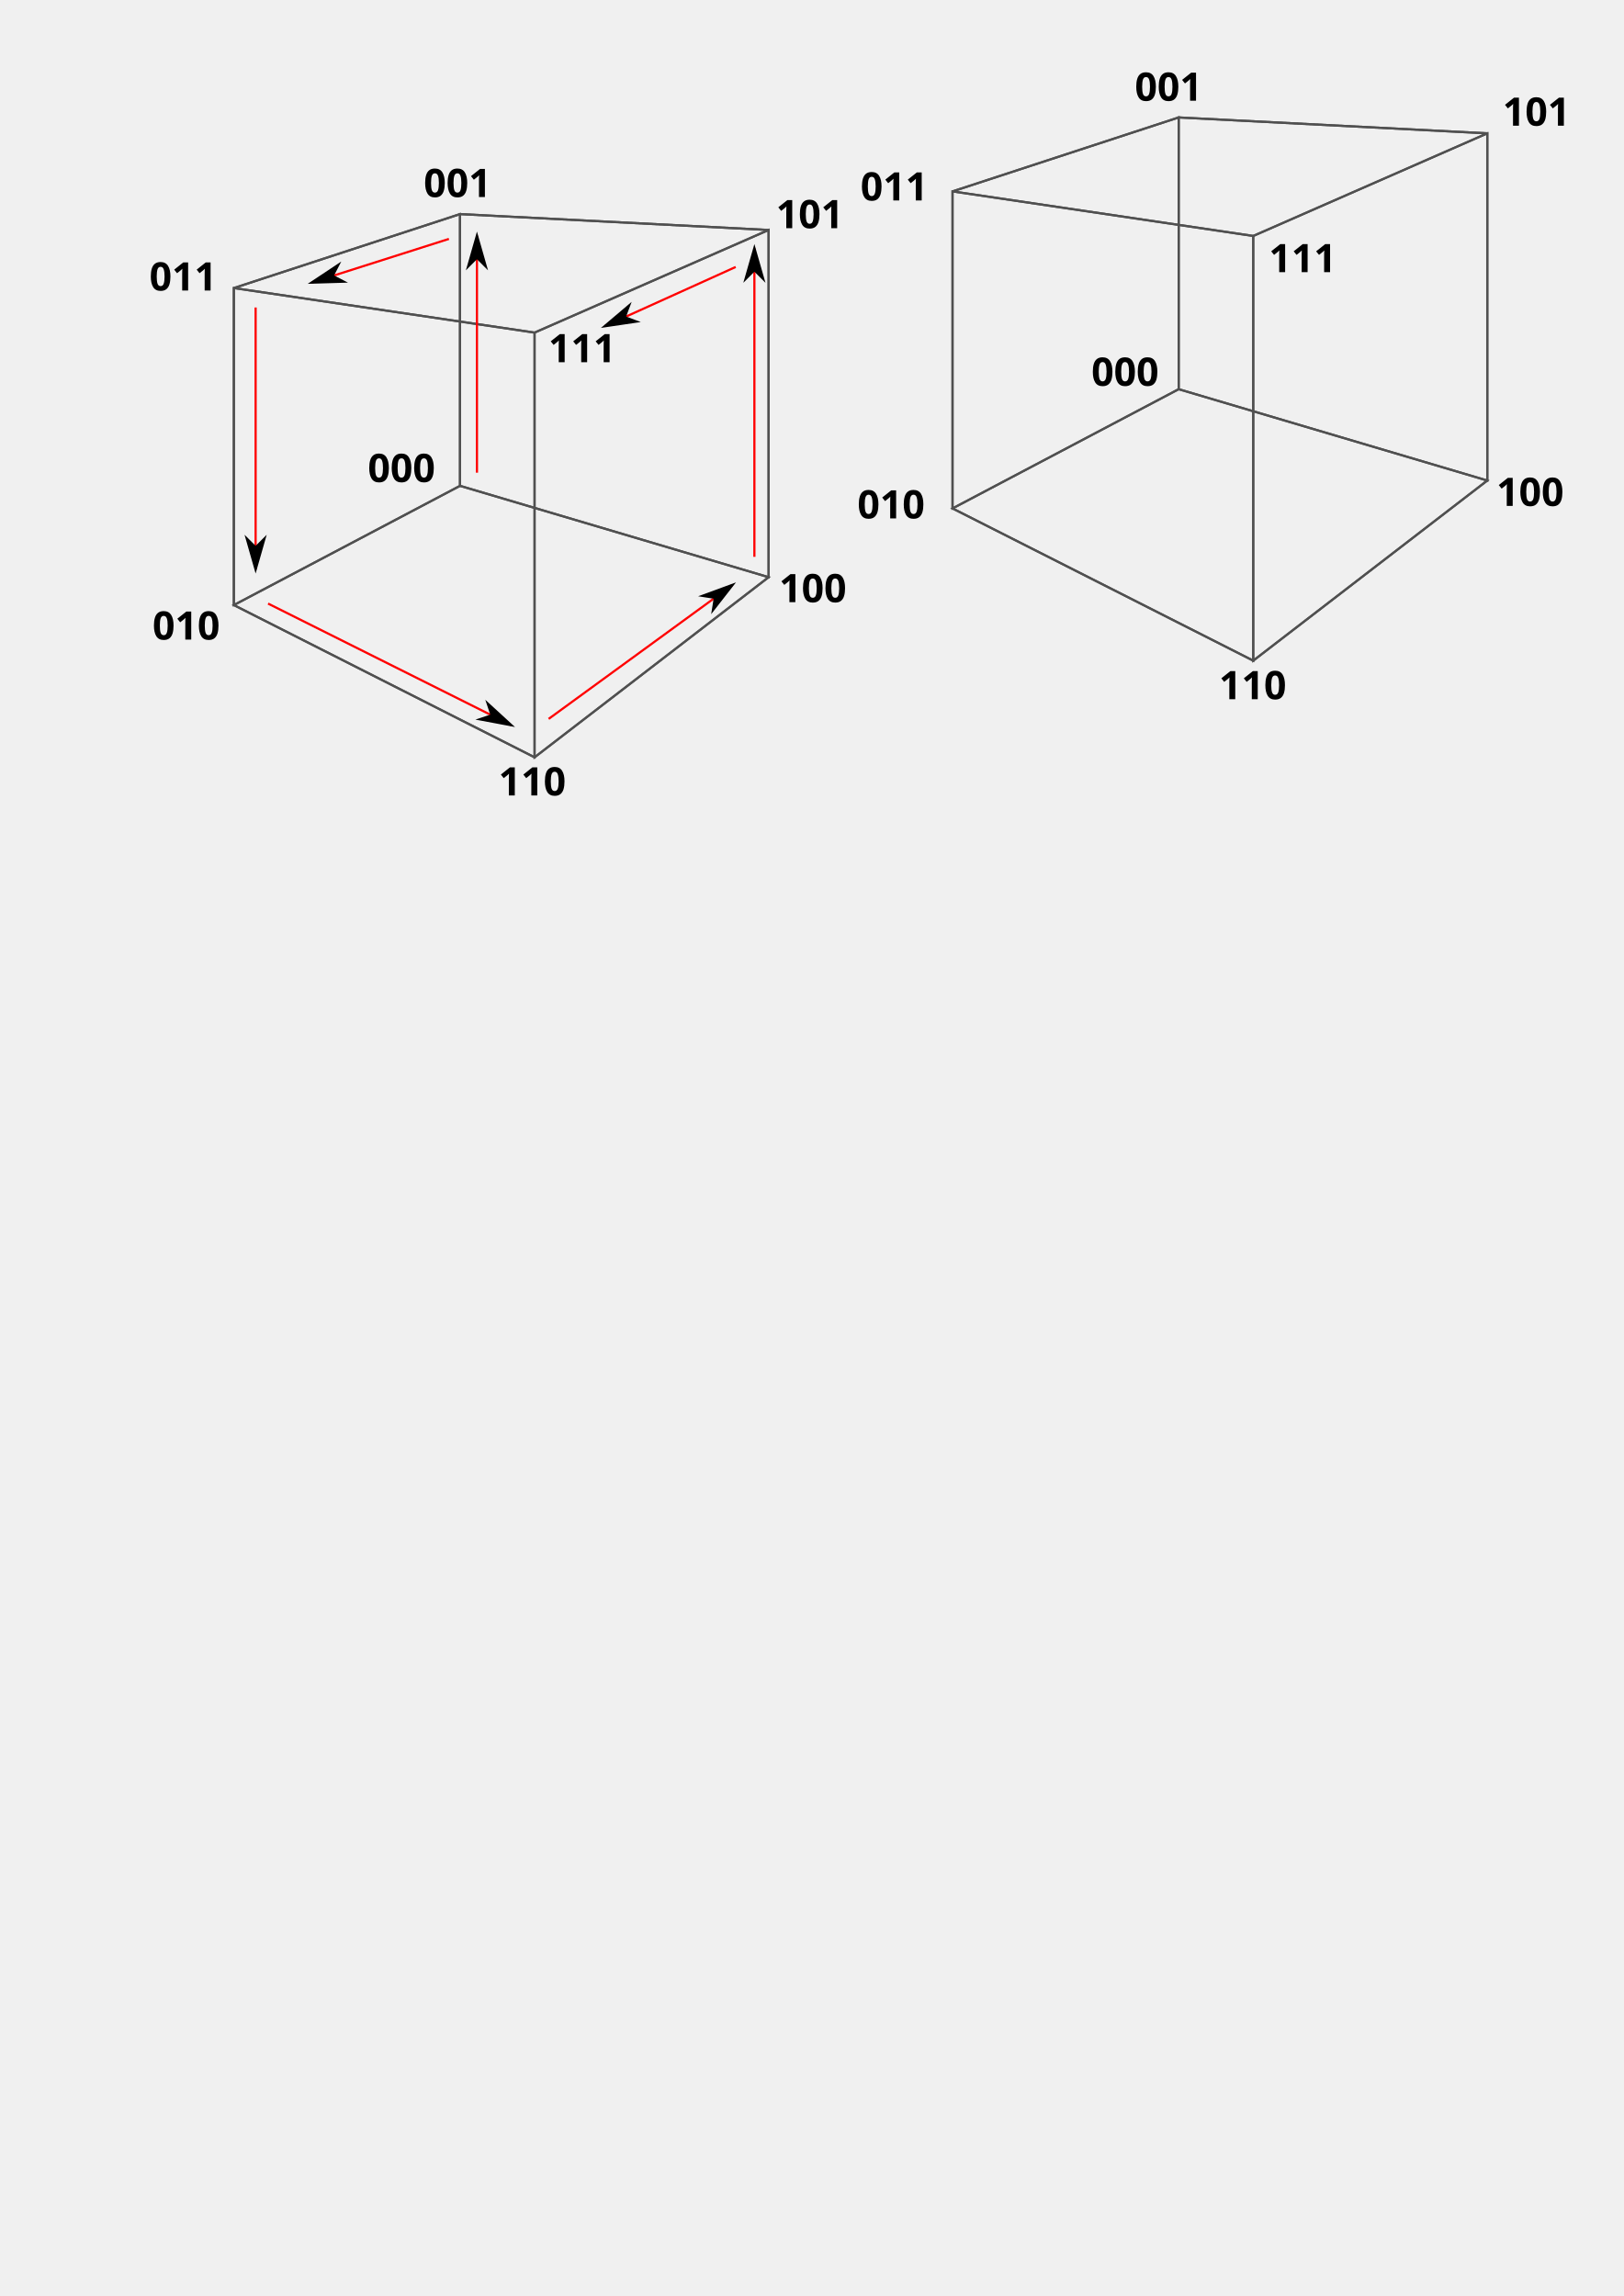
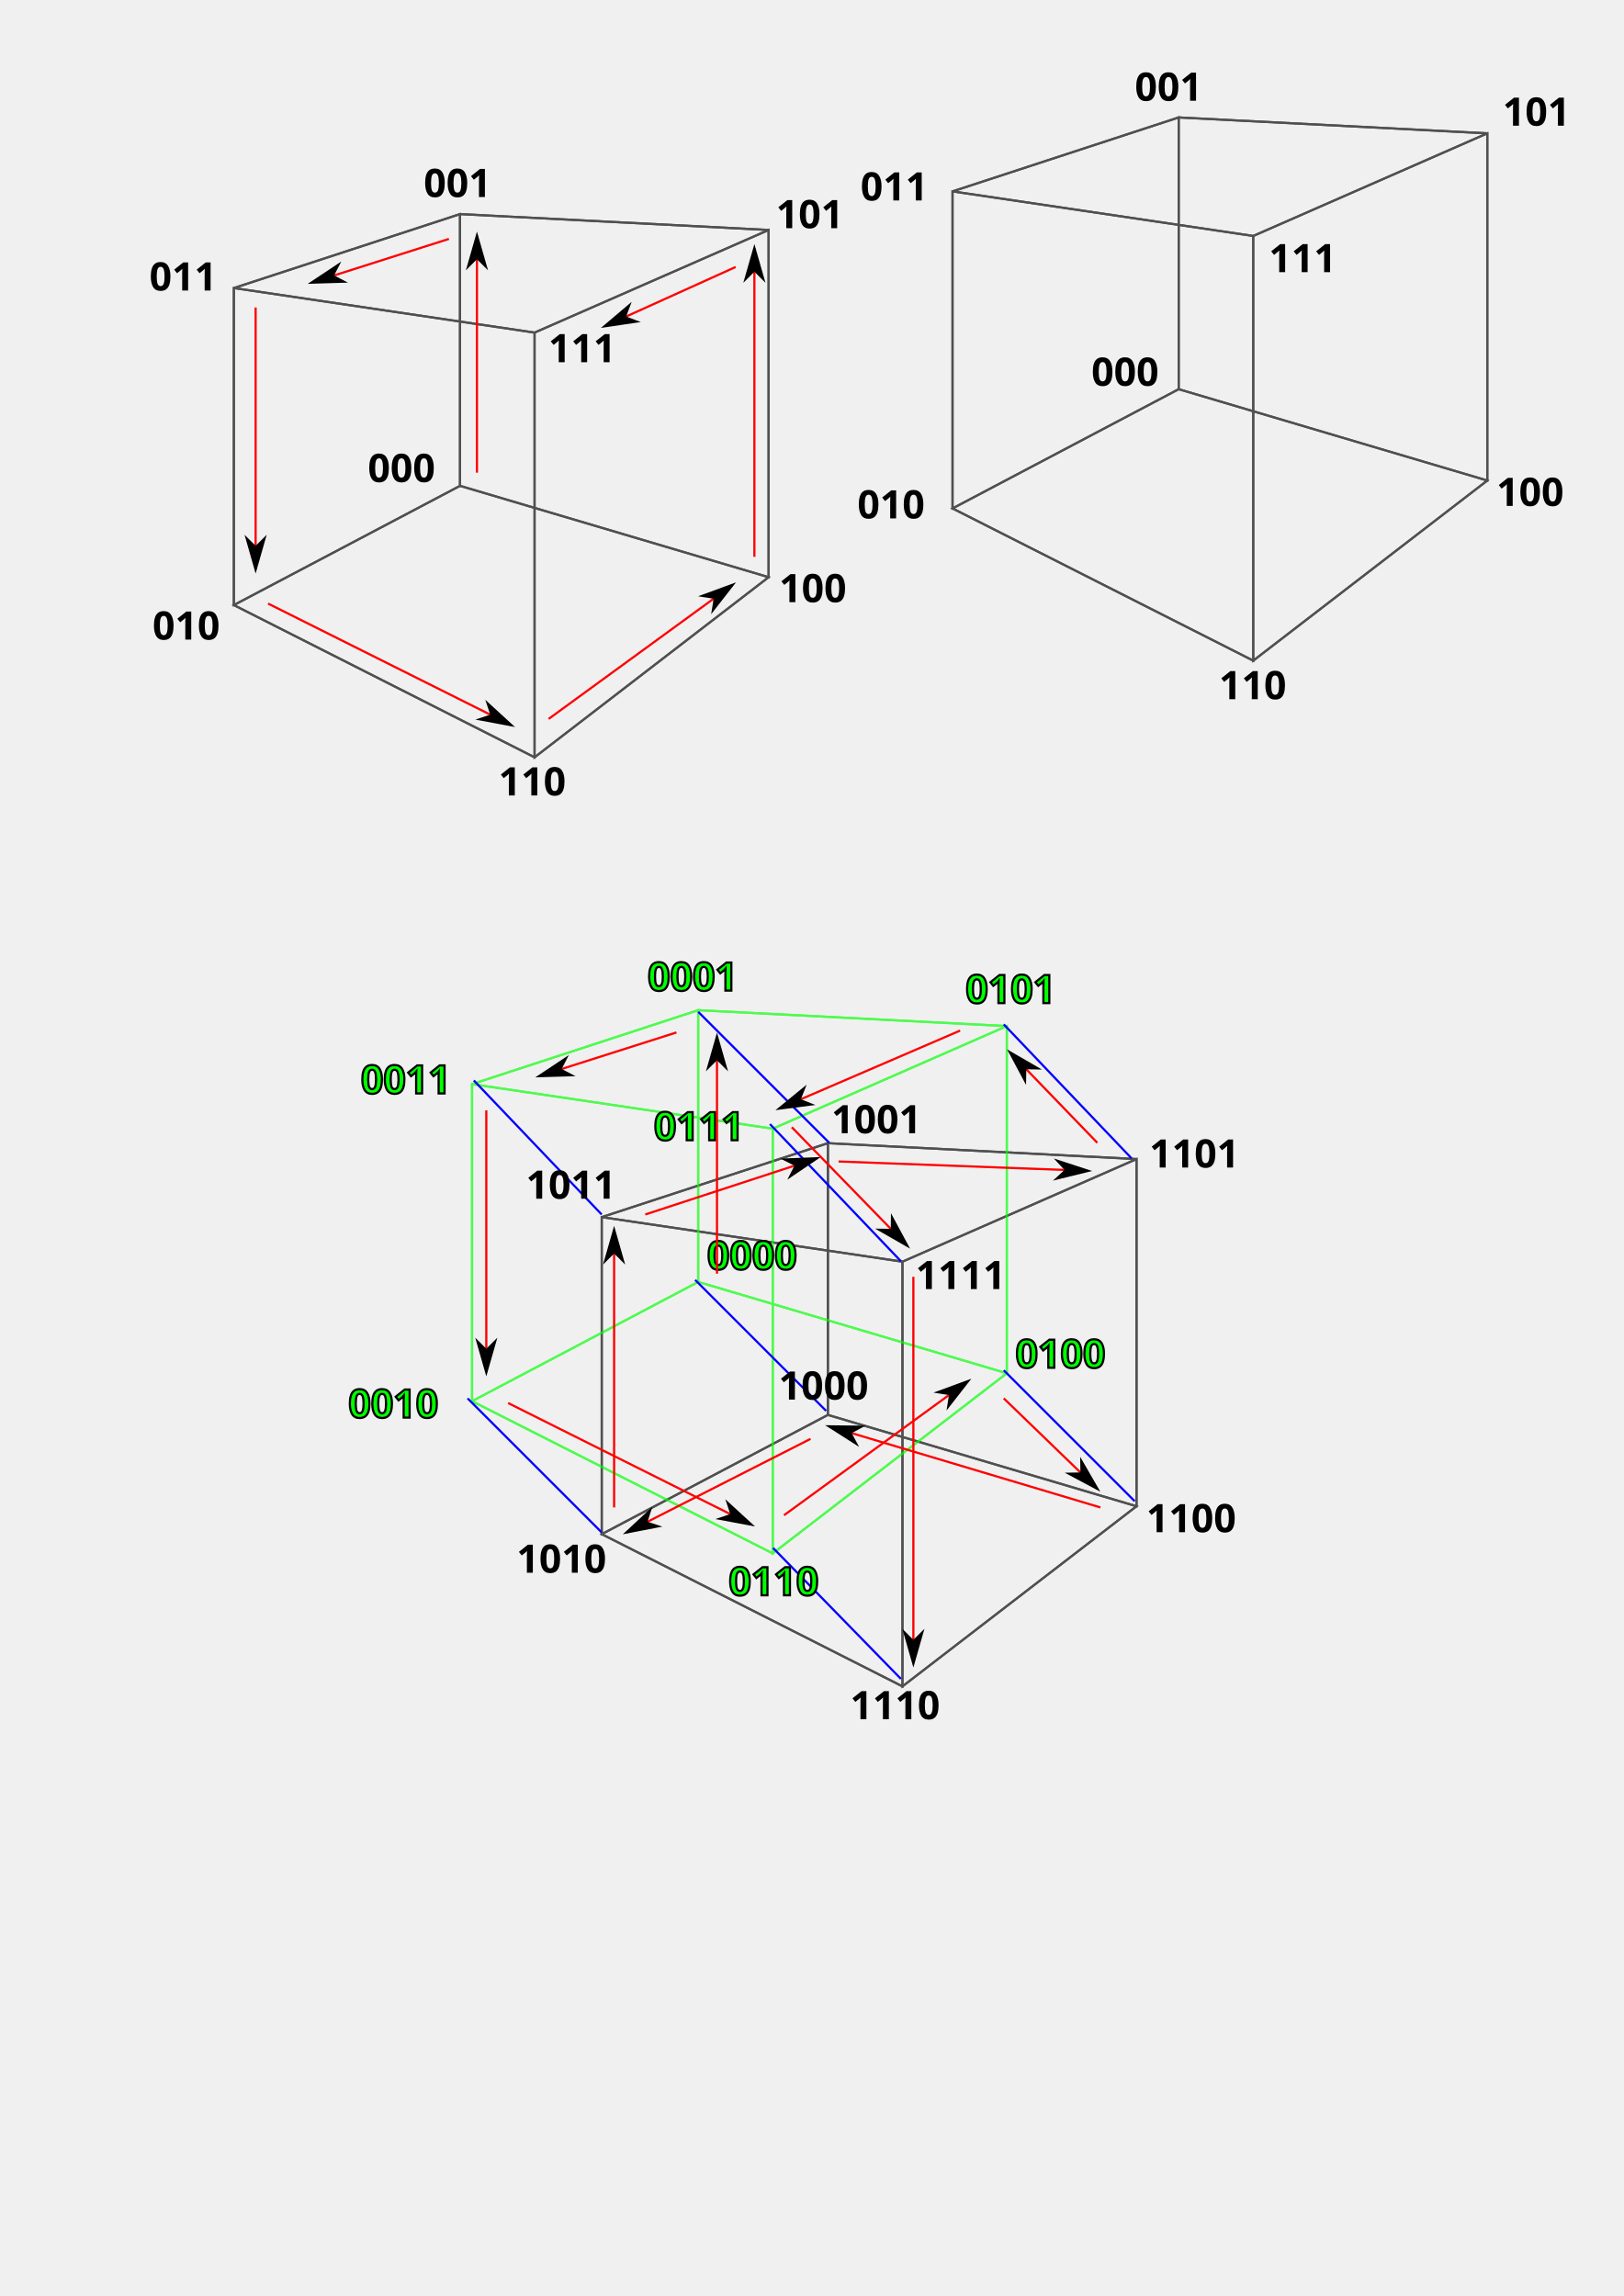
<svg xmlns="http://www.w3.org/2000/svg" width="744.094" height="1052.362" id="svg2" version="1.1">
  <defs id="defs4">
    <marker orient="auto" refY="0.0" refX="0.0" id="Arrow1Lend" style="overflow:visible;">
      <path id="path3890" d="M 0.0,0.0 L 5.0,-5.0 L -12.5,0.0 L 5.0,5.0 L 0.0,0.0 z " style="fill-rule:evenodd;stroke:#000000;stroke-width:1.0pt;marker-start:none;" transform="scale(0.8) rotate(180) translate(12.5,0)" />
+     </marker>
+     <marker orient="auto" refY="0" refX="0" id="Arrow1Lend-7" style="overflow:visible">
+       <path id="path3890-4" d="M 0,0 5,-5 -12.5,0 5,5 0,0 z" style="fill-rule:evenodd;stroke:#000000;stroke-width:1pt;marker-start:none" transform="matrix(-0.8,0,0,-0.8,-10,0)" />
+     </marker>
+     <marker orient="auto" refY="0" refX="0" id="marker3064" style="overflow:visible">
+       <path id="path3066" d="M 0,0 5,-5 -12.5,0 5,5 0,0 z" style="fill-rule:evenodd;stroke:#000000;stroke-width:1pt;marker-start:none" transform="matrix(-0.8,0,0,-0.8,-10,0)" />
+     </marker>
+     <marker orient="auto" refY="0" refX="0" id="marker3068" style="overflow:visible">
+       <path id="path3070" d="M 0,0 5,-5 -12.5,0 5,5 0,0 z" style="fill-rule:evenodd;stroke:#000000;stroke-width:1pt;marker-start:none" transform="matrix(-0.8,0,0,-0.8,-10,0)" />
+     </marker>
+     <marker orient="auto" refY="0" refX="0" id="marker3072" style="overflow:visible">
+       <path id="path3074" d="M 0,0 5,-5 -12.5,0 5,5 0,0 z" style="fill-rule:evenodd;stroke:#000000;stroke-width:1pt;marker-start:none" transform="matrix(-0.8,0,0,-0.8,-10,0)" />
+     </marker>
+     <marker orient="auto" refY="0" refX="0" id="marker3076" style="overflow:visible">
+       <path id="path3078" d="M 0,0 5,-5 -12.5,0 5,5 0,0 z" style="fill-rule:evenodd;stroke:#000000;stroke-width:1pt;marker-start:none" transform="matrix(-0.8,0,0,-0.8,-10,0)" />
+     </marker>
+     <marker orient="auto" refY="0" refX="0" id="marker3080" style="overflow:visible">
+       <path id="path3082" d="M 0,0 5,-5 -12.5,0 5,5 0,0 z" style="fill-rule:evenodd;stroke:#000000;stroke-width:1pt;marker-start:none" transform="matrix(-0.8,0,0,-0.8,-10,0)" />
+     </marker>
+     <marker orient="auto" refY="0" refX="0" id="marker3084" style="overflow:visible">
+       <path id="path3086" d="M 0,0 5,-5 -12.5,0 5,5 0,0 z" style="fill-rule:evenodd;stroke:#000000;stroke-width:1pt;marker-start:none" transform="matrix(-0.8,0,0,-0.8,-10,0)" />
+     </marker>
+     <marker orient="auto" refY="0" refX="0" id="Arrow1Lend-8" style="overflow:visible">
+       <path id="path3890-3" d="M 0,0 5,-5 -12.5,0 5,5 0,0 z" style="fill-rule:evenodd;stroke:#000000;stroke-width:1pt;marker-start:none" transform="matrix(-0.8,0,0,-0.8,-10,0)" />
+     </marker>
+     <marker orient="auto" refY="0" refX="0" id="Arrow1Lend-1" style="overflow:visible">
+       <path id="path3890-2" d="M 0,0 5,-5 -12.5,0 5,5 0,0 z" style="fill-rule:evenodd;stroke:#000000;stroke-width:1pt;marker-start:none" transform="matrix(-0.8,0,0,-0.8,-10,0)" />
+     </marker>
+     <marker orient="auto" refY="0" refX="0" id="Arrow1Lend-16" style="overflow:visible">
+       <path id="path3890-40" d="M 0,0 5,-5 -12.5,0 5,5 0,0 z" style="fill-rule:evenodd;stroke:#000000;stroke-width:1pt;marker-start:none" transform="matrix(-0.8,0,0,-0.8,-10,0)" />
+     </marker>
+     <marker orient="auto" refY="0" refX="0" id="Arrow1Lend-4" style="overflow:visible">
+       <path id="path3890-1" d="M 0,0 5,-5 -12.5,0 5,5 0,0 z" style="fill-rule:evenodd;stroke:#000000;stroke-width:1pt;marker-start:none" transform="matrix(-0.8,0,0,-0.8,-10,0)" />
+     </marker>
+     <marker orient="auto" refY="0" refX="0" id="Arrow1Lend-3" style="overflow:visible">
+       <path id="path3890-9" d="M 0,0 5,-5 -12.5,0 5,5 0,0 z" style="fill-rule:evenodd;stroke:#000000;stroke-width:1pt;marker-start:none" transform="matrix(-0.8,0,0,-0.8,-10,0)" />
    </marker>
  </defs>
  <g id="layer1">
    <g id="g3857" transform="translate(-78.57143,-498.5714)">
      <g id="g2987" style="opacity:0.666;fill:#000000;fill-opacity:1;fill-rule:evenodd;stroke:#ffffff;stroke-width:1;stroke-linecap:round;stroke-linejoin:miter;stroke-miterlimit:4;stroke-opacity:1;stroke-dasharray:none;stroke-dashoffset:0">
        <path d="M 185.74,775.905 323.546,845.68 430.807,763.12 289.377,721.253 z" style="fill:none;stroke:#000000;stroke-opacity:1" id="path2997" />
        <path d="m 185.74,630.596 0,145.309 103.636,-54.651 0,-124.552 z" style="fill:none;stroke:#000000;stroke-opacity:1" id="path2989" />
        <path d="m 289.377,596.702 141.43,7.284 0,159.134 -141.43,-41.866 z" style="fill:none;stroke:#000000;stroke-opacity:1" id="path2999" />
        <path d="M 185.74,630.596 323.546,651.018 430.807,603.986 289.377,596.702 z" style="fill:none;stroke:#000000;stroke-opacity:1" id="path2991" />
        <path d="m 323.546,651.018 0,194.661 107.26,-82.56 0,-159.134 z" style="fill:none;stroke:#000000;stroke-opacity:1" id="path2995" />
        <path d="m 185.74,630.596 137.806,20.422 0,194.661 -137.806,-69.775 z" style="fill:none;stroke:#000000;stroke-opacity:1" id="path2993" />
      </g>
      <text id="text3766" y="719.505" x="247.143" style="font-size:8px;font-style:normal;font-variant:normal;font-weight:normal;font-stretch:normal;line-height:125%;letter-spacing:0px;word-spacing:0px;fill:#000000;fill-opacity:1;stroke:none;font-family:Source Code Pro;-inkscape-font-specification:Source Code Pro" xml:space="preserve">
        <tspan style="font-size:18px;font-style:normal;font-variant:normal;font-weight:600;font-stretch:normal;font-family:Lucida Sans;-inkscape-font-specification:Lucida Sans Semi-Bold" y="719.505" x="247.143" id="tspan3768">000</tspan>
      </text>
      <text id="text3766-1" y="774.58" x="435.617" style="font-size:8px;font-style:normal;font-variant:normal;font-weight:normal;font-stretch:normal;line-height:125%;letter-spacing:0px;word-spacing:0px;fill:#000000;fill-opacity:1;stroke:none;font-family:Source Code Pro;-inkscape-font-specification:Source Code Pro" xml:space="preserve">
        <tspan style="font-size:18px;font-style:normal;font-variant:normal;font-weight:600;font-stretch:normal;font-family:Lucida Sans;-inkscape-font-specification:Lucida Sans Semi-Bold" y="774.58" x="435.617" id="tspan3768-7">100</tspan>
      </text>
      <text id="text3766-4" y="791.723" x="148.475" style="font-size:8px;font-style:normal;font-variant:normal;font-weight:normal;font-stretch:normal;line-height:125%;letter-spacing:0px;word-spacing:0px;fill:#000000;fill-opacity:1;stroke:none;font-family:Source Code Pro;-inkscape-font-specification:Source Code Pro" xml:space="preserve">
        <tspan style="font-size:18px;font-style:normal;font-variant:normal;font-weight:600;font-stretch:normal;font-family:Lucida Sans;-inkscape-font-specification:Lucida Sans Semi-Bold" y="791.723" x="148.475" id="tspan3768-0">010</tspan>
      </text>
      <text id="text3766-9" y="588.866" x="272.76" style="font-size:8px;font-style:normal;font-variant:normal;font-weight:normal;font-stretch:normal;line-height:125%;letter-spacing:0px;word-spacing:0px;fill:#000000;fill-opacity:1;stroke:none;font-family:Source Code Pro;-inkscape-font-specification:Source Code Pro" xml:space="preserve">
        <tspan style="font-size:18px;font-style:normal;font-variant:normal;font-weight:600;font-stretch:normal;font-family:Lucida Sans;-inkscape-font-specification:Lucida Sans Semi-Bold" y="588.866" x="272.76" id="tspan3768-4">001</tspan>
      </text>
      <text id="text3766-8" y="664.58" x="329.903" style="font-size:8px;font-style:normal;font-variant:normal;font-weight:normal;font-stretch:normal;line-height:125%;letter-spacing:0px;word-spacing:0px;fill:#000000;fill-opacity:1;stroke:none;font-family:Source Code Pro;-inkscape-font-specification:Source Code Pro" xml:space="preserve">
        <tspan style="font-size:18px;font-style:normal;font-variant:normal;font-weight:600;font-stretch:normal;font-family:Lucida Sans;-inkscape-font-specification:Lucida Sans Semi-Bold" y="664.58" x="329.903" id="tspan3768-8">111</tspan>
      </text>
      <text id="text3766-2" y="863.152" x="307.046" style="font-size:8px;font-style:normal;font-variant:normal;font-weight:normal;font-stretch:normal;line-height:125%;letter-spacing:0px;word-spacing:0px;fill:#000000;fill-opacity:1;stroke:none;font-family:Source Code Pro;-inkscape-font-specification:Source Code Pro" xml:space="preserve">
        <tspan style="font-size:18px;font-style:normal;font-variant:normal;font-weight:600;font-stretch:normal;font-family:Lucida Sans;-inkscape-font-specification:Lucida Sans Semi-Bold" y="863.152" x="307.046" id="tspan3768-45">110</tspan>
      </text>
      <text id="text3766-5" y="603.152" x="434.189" style="font-size:8px;font-style:normal;font-variant:normal;font-weight:normal;font-stretch:normal;line-height:125%;letter-spacing:0px;word-spacing:0px;fill:#000000;fill-opacity:1;stroke:none;font-family:Source Code Pro;-inkscape-font-specification:Source Code Pro" xml:space="preserve">
        <tspan style="font-size:18px;font-style:normal;font-variant:normal;font-weight:600;font-stretch:normal;font-family:Lucida Sans;-inkscape-font-specification:Lucida Sans Semi-Bold" y="603.152" x="434.189" id="tspan3768-1">101</tspan>
      </text>
      <text id="text3766-7" y="631.723" x="147.046" style="font-size:8px;font-style:normal;font-variant:normal;font-weight:normal;font-stretch:normal;line-height:125%;letter-spacing:0px;word-spacing:0px;fill:#000000;fill-opacity:1;stroke:none;font-family:Source Code Pro;-inkscape-font-specification:Source Code Pro" xml:space="preserve">
        <tspan style="font-size:18px;font-style:normal;font-variant:normal;font-weight:600;font-stretch:normal;font-family:Lucida Sans;-inkscape-font-specification:Lucida Sans Semi-Bold" y="631.723" x="147.046" id="tspan3768-11">011</tspan>
      </text>
    </g>
    <path style="fill:#000000;stroke:#ff0000;stroke-width:1px;stroke-linecap:butt;stroke-linejoin:miter;stroke-opacity:1;marker-end:url(#Arrow1Lend);fill-opacity:1" d="m 218.571,216.648 0,-108.571" id="path3882" />
    <path style="fill:none;stroke:#ff0000;stroke-width:1px;stroke-linecap:butt;stroke-linejoin:miter;stroke-opacity:1;marker-end:url(#Arrow1Lend)" d="m 205.714,109.505 -62.857,20" id="path4328" />
    <path style="fill:none;stroke:#ff0000;stroke-width:1px;stroke-linecap:butt;stroke-linejoin:miter;stroke-opacity:1;marker-end:url(#Arrow1Lend)" d="m 117.143,140.934 0,120" id="path4512" />
    <path style="fill:none;stroke:#ff0000;stroke-width:1px;stroke-linecap:butt;stroke-linejoin:miter;stroke-opacity:1;marker-end:url(#Arrow1Lend)" d="m 122.857,276.648 111.429,55.714" id="path4696" />
    <path style="fill:none;stroke:#ff0000;stroke-width:1px;stroke-linecap:butt;stroke-linejoin:miter;stroke-opacity:1;marker-end:url(#Arrow1Lend)" d="m 251.429,329.505 84.286,-61.429" id="path4880" />
    <path style="fill:none;stroke:#ff0000;stroke-width:1px;stroke-linecap:butt;stroke-linejoin:miter;stroke-opacity:1;marker-end:url(#Arrow1Lend)" d="m 345.714,255.219 0,-141.429" id="path5064" />
    <path style="fill:none;stroke:#ff0000;stroke-width:1px;stroke-linecap:butt;stroke-linejoin:miter;stroke-opacity:1;marker-end:url(#Arrow1Lend)" d="m 337.143,122.362 -60,27.143" id="path5248" />
    <g id="g5773">
      <g id="g2987-5" style="opacity:0.666;fill:#000000;fill-opacity:1;fill-rule:evenodd;stroke:#ffffff;stroke-width:1;stroke-linecap:round;stroke-linejoin:miter;stroke-miterlimit:4;stroke-opacity:1;stroke-dasharray:none;stroke-dashoffset:0">
        <path d="M 436.516,233.034 574.322,302.809 681.582,220.249 540.152,178.383 z" style="fill:none;stroke:#000000;stroke-opacity:1" id="path2997-0" />
        <path d="m 436.516,87.725 0,145.309 103.636,-54.651 0,-124.551 z" style="fill:none;stroke:#000000;stroke-opacity:1" id="path2989-9" />
        <path d="m 540.152,53.831 141.43,7.284 0,159.134 -141.43,-41.866 z" style="fill:none;stroke:#000000;stroke-opacity:1" id="path2999-0" />
        <path d="M 436.516,87.725 574.322,108.148 681.582,61.116 540.152,53.831 z" style="fill:none;stroke:#000000;stroke-opacity:1" id="path2991-0" />
        <path d="m 574.322,108.148 0,194.661 107.26,-82.56 0,-159.134 z" style="fill:none;stroke:#000000;stroke-opacity:1" id="path2995-6" />
        <path d="m 436.516,87.725 137.806,20.422 0,194.661 -137.806,-69.775 z" style="fill:none;stroke:#000000;stroke-opacity:1" id="path2993-1" />
      </g>
      <text id="text3766-3" y="176.816" x="500.169" style="font-size:8px;font-style:normal;font-variant:normal;font-weight:normal;font-stretch:normal;line-height:125%;letter-spacing:0px;word-spacing:0px;fill:#000000;fill-opacity:1;stroke:none;font-family:Source Code Pro;-inkscape-font-specification:Source Code Pro" xml:space="preserve">
        <tspan style="font-size:18px;font-style:normal;font-variant:normal;font-weight:600;font-stretch:normal;font-family:Lucida Sans;-inkscape-font-specification:Lucida Sans Semi-Bold" y="176.816" x="500.169" id="tspan3768-89">000</tspan>
      </text>
      <text id="text3766-1-3" y="231.891" x="685.786" style="font-size:8px;font-style:normal;font-variant:normal;font-weight:normal;font-stretch:normal;line-height:125%;letter-spacing:0px;word-spacing:0px;fill:#000000;fill-opacity:1;stroke:none;font-family:Source Code Pro;-inkscape-font-specification:Source Code Pro" xml:space="preserve">
        <tspan style="font-size:18px;font-style:normal;font-variant:normal;font-weight:600;font-stretch:normal;font-family:Lucida Sans;-inkscape-font-specification:Lucida Sans Semi-Bold" y="231.891" x="685.786" id="tspan3768-7-4">100</tspan>
      </text>
      <text id="text3766-4-4" y="237.605" x="392.929" style="font-size:8px;font-style:normal;font-variant:normal;font-weight:normal;font-stretch:normal;line-height:125%;letter-spacing:0px;word-spacing:0px;fill:#000000;fill-opacity:1;stroke:none;font-family:Source Code Pro;-inkscape-font-specification:Source Code Pro" xml:space="preserve">
        <tspan style="font-size:18px;font-style:normal;font-variant:normal;font-weight:600;font-stretch:normal;font-family:Lucida Sans;-inkscape-font-specification:Lucida Sans Semi-Bold" y="237.605" x="392.929" id="tspan3768-0-6">010</tspan>
      </text>
      <text id="text3766-9-0" y="46.177" x="520.072" style="font-size:8px;font-style:normal;font-variant:normal;font-weight:normal;font-stretch:normal;line-height:125%;letter-spacing:0px;word-spacing:0px;fill:#000000;fill-opacity:1;stroke:none;font-family:Source Code Pro;-inkscape-font-specification:Source Code Pro" xml:space="preserve">
        <tspan style="font-size:18px;font-style:normal;font-variant:normal;font-weight:600;font-stretch:normal;font-family:Lucida Sans;-inkscape-font-specification:Lucida Sans Semi-Bold" y="46.177" x="520.072" id="tspan3768-4-6">001</tspan>
      </text>
      <text id="text3766-8-6" y="124.748" x="581.501" style="font-size:8px;font-style:normal;font-variant:normal;font-weight:normal;font-stretch:normal;line-height:125%;letter-spacing:0px;word-spacing:0px;fill:#000000;fill-opacity:1;stroke:none;font-family:Source Code Pro;-inkscape-font-specification:Source Code Pro" xml:space="preserve">
        <tspan style="font-size:18px;font-style:normal;font-variant:normal;font-weight:600;font-stretch:normal;font-family:Lucida Sans;-inkscape-font-specification:Lucida Sans Semi-Bold" y="124.748" x="581.501" id="tspan3768-8-1">111</tspan>
      </text>
      <text id="text3766-2-8" y="320.463" x="558.644" style="font-size:8px;font-style:normal;font-variant:normal;font-weight:normal;font-stretch:normal;line-height:125%;letter-spacing:0px;word-spacing:0px;fill:#000000;fill-opacity:1;stroke:none;font-family:Source Code Pro;-inkscape-font-specification:Source Code Pro" xml:space="preserve">
        <tspan style="font-size:18px;font-style:normal;font-variant:normal;font-weight:600;font-stretch:normal;font-family:Lucida Sans;-inkscape-font-specification:Lucida Sans Semi-Bold" y="320.463" x="558.644" id="tspan3768-45-4">110</tspan>
      </text>
      <text id="text3766-5-9" y="57.605" x="688.643" style="font-size:8px;font-style:normal;font-variant:normal;font-weight:normal;font-stretch:normal;line-height:125%;letter-spacing:0px;word-spacing:0px;fill:#000000;fill-opacity:1;stroke:none;font-family:Source Code Pro;-inkscape-font-specification:Source Code Pro" xml:space="preserve">
        <tspan style="font-size:18px;font-style:normal;font-variant:normal;font-weight:600;font-stretch:normal;font-family:Lucida Sans;-inkscape-font-specification:Lucida Sans Semi-Bold" y="57.605" x="688.643" id="tspan3768-1-6">101</tspan>
      </text>
      <text id="text3766-7-3" y="91.891" x="394.358" style="font-size:8px;font-style:normal;font-variant:normal;font-weight:normal;font-stretch:normal;line-height:125%;letter-spacing:0px;word-spacing:0px;fill:#000000;fill-opacity:1;stroke:none;font-family:Source Code Pro;-inkscape-font-specification:Source Code Pro" xml:space="preserve">
        <tspan style="font-size:18px;font-style:normal;font-variant:normal;font-weight:600;font-stretch:normal;font-family:Lucida Sans;-inkscape-font-specification:Lucida Sans Semi-Bold" y="91.891" x="394.358" id="tspan3768-11-7">011</tspan>
      </text>
    </g>
+     <g style="opacity:0.666;fill:#000000;fill-opacity:1;fill-rule:evenodd;stroke:#ffffff;stroke-width:1;stroke-linecap:round;stroke-linejoin:miter;stroke-miterlimit:4;stroke-opacity:1;stroke-dasharray:none;stroke-dashoffset:0" id="g2987-5-9">
+       <path id="path2997-0-6" style="fill:none;stroke:#000000;stroke-opacity:1" d="M 275.76,703.17 413.567,772.945 520.827,690.385 379.397,648.519 z" />
+       <path id="path2989-9-3" style="fill:none;stroke:#000000;stroke-opacity:1" d="m 275.76,557.862 0,145.309 103.636,-54.651 0,-124.552 z" />
+       <path id="path2999-0-7" style="fill:none;stroke:#000000;stroke-opacity:1" d="m 379.397,523.968 141.43,7.284 0,159.134 L 379.397,648.519 z" />
+       <path id="path2991-0-8" style="fill:none;stroke:#000000;stroke-opacity:1" d="M 275.76,557.862 413.567,578.284 520.827,531.252 379.397,523.968 z" />
+       <path id="path2995-6-8" style="fill:none;stroke:#000000;stroke-opacity:1" d="m 413.567,578.284 0,194.661 107.26,-82.56 0,-159.134 z" />
+       <path id="path2993-1-2" style="fill:none;stroke:#000000;stroke-opacity:1" d="m 275.76,557.862 137.806,20.422 0,194.661 -137.806,-69.775 z" />
+     </g>
+     <g style="opacity:0.666;fill:#000000;fill-opacity:1;fill-rule:evenodd;stroke:#00ff00;stroke-width:1;stroke-linecap:round;stroke-linejoin:miter;stroke-miterlimit:4;stroke-opacity:1;stroke-dasharray:none;stroke-dashoffset:0" id="g2987-5-9-9">
+       <path id="path2997-0-6-7" style="fill:none;stroke:#00ff00;stroke-opacity:1" d="M 216.324,642.219 354.13,711.994 461.39,629.434 319.96,587.568 z" />
+       <path id="path2989-9-3-3" style="fill:none;stroke:#00ff00;stroke-opacity:1" d="m 216.324,496.91 0,145.309 103.636,-54.651 0,-124.552 z" />
+       <path id="path2999-0-7-7" style="fill:none;stroke:#00ff00;stroke-opacity:1" d="m 319.96,463.016 141.43,7.284 0,159.134 -141.43,-41.866 z" />
+       <path id="path2991-0-8-2" style="fill:none;stroke:#00ff00;stroke-opacity:1" d="m 216.324,496.91 137.806,20.422 107.26,-47.032 -141.43,-7.284 z" />
+       <path id="path2995-6-8-6" style="fill:none;stroke:#00ff00;stroke-opacity:1" d="m 354.13,517.332 0,194.661 107.26,-82.56 0,-159.134 z" />
+       <path id="path2993-1-2-0" style="fill:none;stroke:#00ff00;stroke-opacity:1" d="m 216.324,496.91 137.806,20.422 0,194.661 -137.806,-69.775 z" />
+     </g>
+     <path style="fill:#0000ff;stroke:#0000ff;stroke-width:1px;stroke-linecap:butt;stroke-linejoin:miter;stroke-opacity:1" d="m 460,469.505 58.571,61.429" id="path3533" />
+     <path style="fill:none;stroke:#0000ff;stroke-width:1px;stroke-linecap:butt;stroke-linejoin:miter;stroke-opacity:1" d="m 352.857,515.219 60,62.857" id="path3535" />
+     <path style="fill:none;stroke:#0000ff;stroke-width:1px;stroke-linecap:butt;stroke-linejoin:miter;stroke-opacity:1" d="m 217.143,495.219 58.571,61.429" id="path3537" />
+     <path style="fill:none;stroke:#0000ff;stroke-width:1px;stroke-linecap:butt;stroke-linejoin:miter;stroke-opacity:1" d="m 320,463.791 60,60" id="path3539" />
+     <path style="fill:none;stroke:#0000ff;stroke-width:1px;stroke-linecap:butt;stroke-linejoin:miter;stroke-opacity:1" d="m 460,628.076 60,60" id="path3541" />
+     <path style="fill:none;stroke:#0000ff;stroke-width:1px;stroke-linecap:butt;stroke-linejoin:miter;stroke-opacity:1" d="m 354.286,709.505 58.571,60" id="path3543" />
+     <path style="fill:none;stroke:#0000ff;stroke-width:1px;stroke-linecap:butt;stroke-linejoin:miter;stroke-opacity:1" d="m 214.286,640.934 61.429,61.429" id="path3545" />
+     <path style="fill:none;stroke:#0000ff;stroke-width:1px;stroke-linecap:butt;stroke-linejoin:miter;stroke-opacity:1" d="m 318.571,586.648 60,60" id="path3547" />
+     <text xml:space="preserve" style="font-size:8px;font-style:normal;font-variant:normal;font-weight:normal;font-stretch:normal;line-height:125%;letter-spacing:0px;word-spacing:0px;fill:#00ff00;fill-opacity:1;stroke:#000000;font-family:Source Code Pro;-inkscape-font-specification:Source Code Pro" x="324.067" y="581.822" id="text3766-3-1">
+       <tspan id="tspan3768-89-4" x="324.067" y="581.822" style="font-size:18px;font-style:normal;font-variant:normal;font-weight:600;font-stretch:normal;fill:#00ff00;stroke:#000000;font-family:Lucida Sans;-inkscape-font-specification:Lucida Sans Semi-Bold">0000</tspan>
+     </text>
+     <text xml:space="preserve" style="font-size:8px;font-style:normal;font-variant:normal;font-weight:normal;font-stretch:normal;line-height:125%;letter-spacing:0px;word-spacing:0px;fill:#00ff00;fill-opacity:1;stroke:#000000;font-family:Source Code Pro;-inkscape-font-specification:Source Code Pro" x="465.399" y="626.898" id="text3766-1-3-6">
+       <tspan id="tspan3768-7-4-0" x="465.399" y="626.898" style="font-size:18px;font-style:normal;font-variant:normal;font-weight:600;font-stretch:normal;fill:#00ff00;stroke:#000000;font-family:Lucida Sans;-inkscape-font-specification:Lucida Sans Semi-Bold">0100</tspan>
+     </text>
+     <text xml:space="preserve" style="font-size:8px;font-style:normal;font-variant:normal;font-weight:normal;font-stretch:normal;line-height:125%;letter-spacing:0px;word-spacing:0px;fill:#00ff00;fill-opacity:1;stroke:#000000;font-family:Source Code Pro;-inkscape-font-specification:Source Code Pro" x="159.685" y="649.755" id="text3766-4-4-7">
+       <tspan id="tspan3768-0-6-1" x="159.685" y="649.755" style="font-size:18px;font-style:normal;font-variant:normal;font-weight:600;font-stretch:normal;fill:#00ff00;stroke:#000000;font-family:Lucida Sans;-inkscape-font-specification:Lucida Sans Semi-Bold">0010</tspan>
+     </text>
+     <text xml:space="preserve" style="font-size:8px;font-style:normal;font-variant:normal;font-weight:normal;font-stretch:normal;line-height:125%;letter-spacing:0px;word-spacing:0px;fill:#00ff00;fill-opacity:1;stroke:#000000;font-family:Source Code Pro;-inkscape-font-specification:Source Code Pro" x="296.827" y="454.041" id="text3766-9-0-7">
+       <tspan id="tspan3768-4-6-7" x="296.827" y="454.041" style="font-size:18px;font-style:normal;font-variant:normal;font-weight:600;font-stretch:normal;fill:#00ff00;stroke:#000000;font-family:Lucida Sans;-inkscape-font-specification:Lucida Sans Semi-Bold">0001</tspan>
+     </text>
+     <text xml:space="preserve" style="font-size:8px;font-style:normal;font-variant:normal;font-weight:normal;font-stretch:normal;line-height:125%;letter-spacing:0px;word-spacing:0px;fill:#00ff00;fill-opacity:1;stroke:#000000;font-family:Source Code Pro;-inkscape-font-specification:Source Code Pro" x="299.684" y="522.612" id="text3766-8-6-7">
+       <tspan id="tspan3768-8-1-7" x="299.684" y="522.612" style="font-size:18px;font-style:normal;font-variant:normal;font-weight:600;font-stretch:normal;fill:#00ff00;stroke:#000000;font-family:Lucida Sans;-inkscape-font-specification:Lucida Sans Semi-Bold">0111</tspan>
+     </text>
+     <text xml:space="preserve" style="font-size:8px;font-style:normal;font-variant:normal;font-weight:normal;font-stretch:normal;line-height:125%;letter-spacing:0px;word-spacing:0px;fill:#00ff00;fill-opacity:1;stroke:#000000;font-family:Source Code Pro;-inkscape-font-specification:Source Code Pro" x="333.97" y="731.184" id="text3766-2-8-3">
+       <tspan id="tspan3768-45-4-3" x="333.97" y="731.184" style="font-size:18px;font-style:normal;font-variant:normal;font-weight:600;font-stretch:normal;fill:#00ff00;stroke:#000000;font-family:Lucida Sans;-inkscape-font-specification:Lucida Sans Semi-Bold">0110</tspan>
+     </text>
+     <text xml:space="preserve" style="font-size:8px;font-style:normal;font-variant:normal;font-weight:normal;font-stretch:normal;line-height:125%;letter-spacing:0px;word-spacing:0px;fill:#00ff00;fill-opacity:1;stroke:#000000;font-family:Source Code Pro;-inkscape-font-specification:Source Code Pro" x="442.542" y="459.755" id="text3766-5-9-5">
+       <tspan id="tspan3768-1-6-9" x="442.542" y="459.755" style="font-size:18px;font-style:normal;font-variant:normal;font-weight:600;font-stretch:normal;fill:#00ff00;stroke:#000000;font-family:Lucida Sans;-inkscape-font-specification:Lucida Sans Semi-Bold">0101</tspan>
+     </text>
+     <text xml:space="preserve" style="font-size:8px;font-style:normal;font-variant:normal;font-weight:normal;font-stretch:normal;line-height:125%;letter-spacing:0px;word-spacing:0px;fill:#00ff00;fill-opacity:1;stroke:#000000;font-family:Source Code Pro;-inkscape-font-specification:Source Code Pro" x="165.399" y="501.183" id="text3766-7-3-9">
+       <tspan id="tspan3768-11-7-8" x="165.399" y="501.183" style="font-size:18px;font-style:normal;font-variant:normal;font-weight:600;font-stretch:normal;fill:#00ff00;stroke:#000000;font-family:Lucida Sans;-inkscape-font-specification:Lucida Sans Semi-Bold">0011</tspan>
+     </text>
+     <text xml:space="preserve" style="font-size:8px;font-style:normal;font-variant:normal;font-weight:normal;font-stretch:normal;line-height:125%;letter-spacing:0px;word-spacing:0px;fill:#000000;fill-opacity:1;stroke:none;font-family:Source Code Pro;-inkscape-font-specification:Source Code Pro" x="356.841" y="641.491" id="text3766-3-1-1">
+       <tspan id="tspan3768-89-4-8" x="356.841" y="641.491" style="font-size:18px;font-style:normal;font-variant:normal;font-weight:600;font-stretch:normal;font-family:Lucida Sans;-inkscape-font-specification:Lucida Sans Semi-Bold">1000</tspan>
+     </text>
+     <text xml:space="preserve" style="font-size:8px;font-style:normal;font-variant:normal;font-weight:normal;font-stretch:normal;line-height:125%;letter-spacing:0px;word-spacing:0px;fill:#000000;fill-opacity:1;stroke:none;font-family:Source Code Pro;-inkscape-font-specification:Source Code Pro" x="525.316" y="702.281" id="text3766-1-3-6-2">
+       <tspan id="tspan3768-7-4-0-6" x="525.316" y="702.281" style="font-size:18px;font-style:normal;font-variant:normal;font-weight:600;font-stretch:normal;font-family:Lucida Sans;-inkscape-font-specification:Lucida Sans Semi-Bold">1100</tspan>
+     </text>
+     <text xml:space="preserve" style="font-size:8px;font-style:normal;font-variant:normal;font-weight:normal;font-stretch:normal;line-height:125%;letter-spacing:0px;word-spacing:0px;fill:#000000;fill-opacity:1;stroke:none;font-family:Source Code Pro;-inkscape-font-specification:Source Code Pro" x="236.744" y="720.852" id="text3766-4-4-7-6">
+       <tspan id="tspan3768-0-6-1-0" x="236.744" y="720.852" style="font-size:18px;font-style:normal;font-variant:normal;font-weight:600;font-stretch:normal;font-family:Lucida Sans;-inkscape-font-specification:Lucida Sans Semi-Bold">1010</tspan>
+     </text>
+     <text xml:space="preserve" style="font-size:8px;font-style:normal;font-variant:normal;font-weight:normal;font-stretch:normal;line-height:125%;letter-spacing:0px;word-spacing:0px;fill:#000000;fill-opacity:1;stroke:none;font-family:Source Code Pro;-inkscape-font-specification:Source Code Pro" x="381.03" y="519.424" id="text3766-9-0-7-3">
+       <tspan id="tspan3768-4-6-7-8" x="381.03" y="519.424" style="font-size:18px;font-style:normal;font-variant:normal;font-weight:600;font-stretch:normal;font-family:Lucida Sans;-inkscape-font-specification:Lucida Sans Semi-Bold">1001</tspan>
+     </text>
+     <text xml:space="preserve" style="font-size:8px;font-style:normal;font-variant:normal;font-weight:normal;font-stretch:normal;line-height:125%;letter-spacing:0px;word-spacing:0px;fill:#000000;fill-opacity:1;stroke:none;font-family:Source Code Pro;-inkscape-font-specification:Source Code Pro" x="419.602" y="590.852" id="text3766-8-6-7-0">
+       <tspan id="tspan3768-8-1-7-1" x="419.602" y="590.852" style="font-size:18px;font-style:normal;font-variant:normal;font-weight:600;font-stretch:normal;font-family:Lucida Sans;-inkscape-font-specification:Lucida Sans Semi-Bold">1111</tspan>
+     </text>
+     <text xml:space="preserve" style="font-size:8px;font-style:normal;font-variant:normal;font-weight:normal;font-stretch:normal;line-height:125%;letter-spacing:0px;word-spacing:0px;fill:#000000;fill-opacity:1;stroke:none;font-family:Source Code Pro;-inkscape-font-specification:Source Code Pro" x="389.602" y="787.995" id="text3766-2-8-3-2">
+       <tspan id="tspan3768-45-4-3-5" x="389.602" y="787.995" style="font-size:18px;font-style:normal;font-variant:normal;font-weight:600;font-stretch:normal;font-family:Lucida Sans;-inkscape-font-specification:Lucida Sans Semi-Bold">1110</tspan>
+     </text>
+     <text xml:space="preserve" style="font-size:8px;font-style:normal;font-variant:normal;font-weight:normal;font-stretch:normal;line-height:125%;letter-spacing:0px;word-spacing:0px;fill:#000000;fill-opacity:1;stroke:none;font-family:Source Code Pro;-inkscape-font-specification:Source Code Pro" x="526.744" y="535.138" id="text3766-5-9-5-0">
+       <tspan id="tspan3768-1-6-9-9" x="526.744" y="535.138" style="font-size:18px;font-style:normal;font-variant:normal;font-weight:600;font-stretch:normal;font-family:Lucida Sans;-inkscape-font-specification:Lucida Sans Semi-Bold">1101</tspan>
+     </text>
+     <text xml:space="preserve" style="font-size:8px;font-style:normal;font-variant:normal;font-weight:normal;font-stretch:normal;line-height:125%;letter-spacing:0px;word-spacing:0px;fill:#000000;fill-opacity:1;stroke:none;font-family:Source Code Pro;-inkscape-font-specification:Source Code Pro" x="241.03" y="549.424" id="text3766-7-3-9-4">
+       <tspan id="tspan3768-11-7-8-7" x="241.03" y="549.424" style="font-size:18px;font-style:normal;font-variant:normal;font-weight:600;font-stretch:normal;font-family:Lucida Sans;-inkscape-font-specification:Lucida Sans Semi-Bold">1011</tspan>
+     </text>
+     <path style="fill:#000000;fill-opacity:1;stroke:#ff0000;stroke-width:1px;stroke-linecap:butt;stroke-linejoin:miter;stroke-opacity:1;marker-end:url(#Arrow1Lend)" d="m 328.571,583.791 0,-108.571" id="path3882-5" />
+     <path style="fill:none;stroke:#ff0000;stroke-width:1px;stroke-linecap:butt;stroke-linejoin:miter;stroke-opacity:1;marker-end:url(#Arrow1Lend)" d="m 310,473.219 -62.857,20" id="path4328-0" />
+     <path style="fill:none;stroke:#ff0000;stroke-width:1px;stroke-linecap:butt;stroke-linejoin:miter;stroke-opacity:1;marker-end:url(#Arrow1Lend)" d="m 222.857,508.934 0,120" id="path4512-6" />
+     <path style="fill:none;stroke:#ff0000;stroke-width:1px;stroke-linecap:butt;stroke-linejoin:miter;stroke-opacity:1;marker-end:url(#Arrow1Lend)" d="m 232.857,643.076 111.429,55.714" id="path4696-4" />
+     <path style="fill:none;stroke:#ff0000;stroke-width:1px;stroke-linecap:butt;stroke-linejoin:miter;stroke-opacity:1;marker-end:url(#Arrow1Lend)" d="m 359.286,694.505 84.286,-61.429" id="path4880-8" />
+     <path style="fill:none;stroke:#ff0000;stroke-width:1px;stroke-linecap:butt;stroke-linejoin:miter;stroke-opacity:1;marker-end:url(#Arrow1Lend-3)" d="m 460,640.934 42.857,41.429" id="path3869" />
+     <path style="fill:none;stroke:#ff0000;stroke-width:1px;stroke-linecap:butt;stroke-linejoin:miter;stroke-opacity:1;marker-end:url(#Arrow1Lend-3)" d="M 504.286,690.934 380,653.791" id="path5129" />
+     <path style="fill:#000000;stroke:#ff0000;stroke-width:1px;stroke-linecap:butt;stroke-linejoin:miter;stroke-opacity:1;marker-end:url(#Arrow1Lend-3)" d="m 371.429,659.505 -84.286,42.857" id="path5337" />
+     <path style="fill:none;stroke:#ff0000;stroke-width:1px;stroke-linecap:butt;stroke-linejoin:miter;stroke-opacity:1;marker-end:url(#Arrow1Lend-3)" d="m 281.429,690.934 0,-127.143" id="path5545" />
+     <path style="fill:none;stroke:#ff0000;stroke-width:1px;stroke-linecap:butt;stroke-linejoin:miter;stroke-opacity:1;marker-end:url(#Arrow1Lend-3)" d="m 295.714,556.648 78.571,-25.714" id="path5753" />
+     <path style="fill:none;stroke:#ff0000;stroke-width:1px;stroke-linecap:butt;stroke-linejoin:miter;stroke-opacity:1;marker-end:url(#Arrow1Lend-3)" d="m 384.286,532.362 114.286,4.286" id="path5961" />
+     <path style="fill:none;stroke:#ff0000;stroke-width:1px;stroke-linecap:butt;stroke-linejoin:miter;stroke-opacity:1;marker-end:url(#Arrow1Lend-3)" d="m 502.857,523.791 -40,-41.429" id="path6169" />
+     <path style="fill:none;stroke:#ff0000;stroke-width:1px;stroke-linecap:butt;stroke-linejoin:miter;stroke-opacity:1;marker-end:url(#Arrow1Lend-3)" d="m 440,472.362 -82.857,35.714" id="path6377" />
+     <path style="fill:none;stroke:#ff0000;stroke-width:1px;stroke-linecap:butt;stroke-linejoin:miter;stroke-opacity:1;marker-end:url(#Arrow1Lend-3)" d="m 362.857,516.648 52.857,54.286" id="path6585" />
+     <path style="fill:#000000;stroke:#ff0000;stroke-width:1px;stroke-linecap:butt;stroke-linejoin:miter;stroke-opacity:1;marker-end:url(#Arrow1Lend-3)" d="m 418.571,585.219 0,177.143" id="path6793" />
  </g>
</svg>
